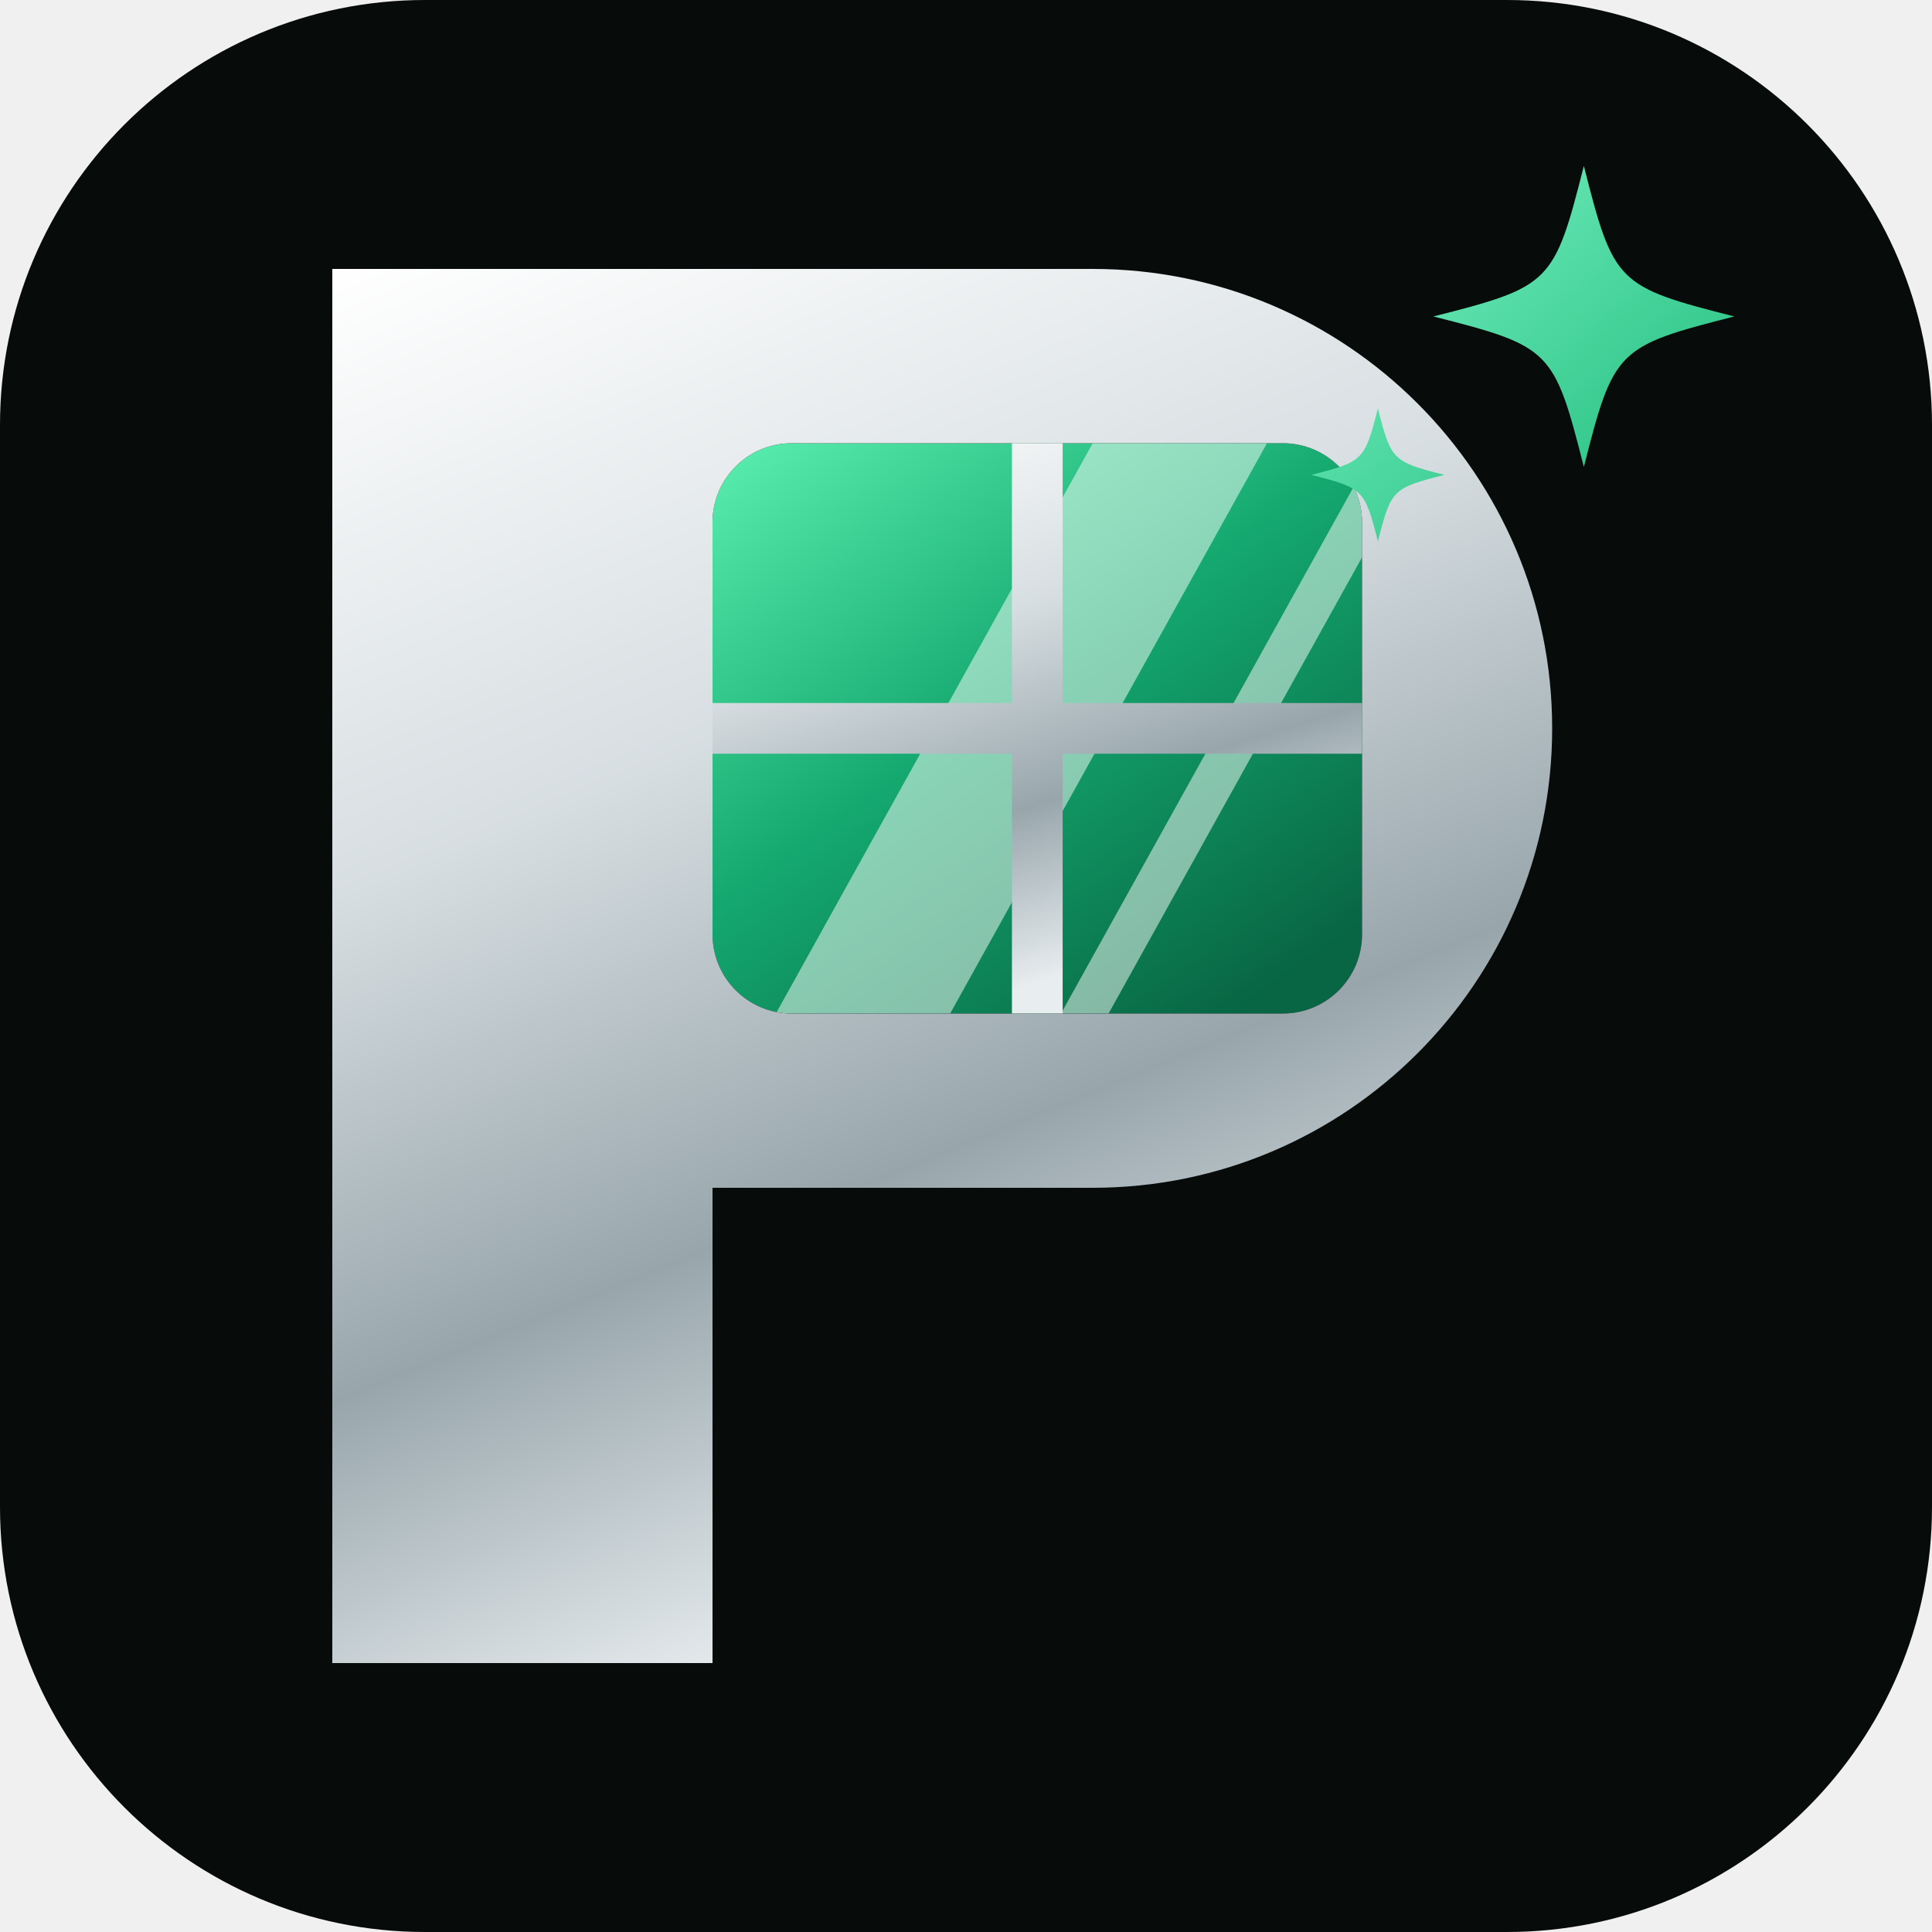
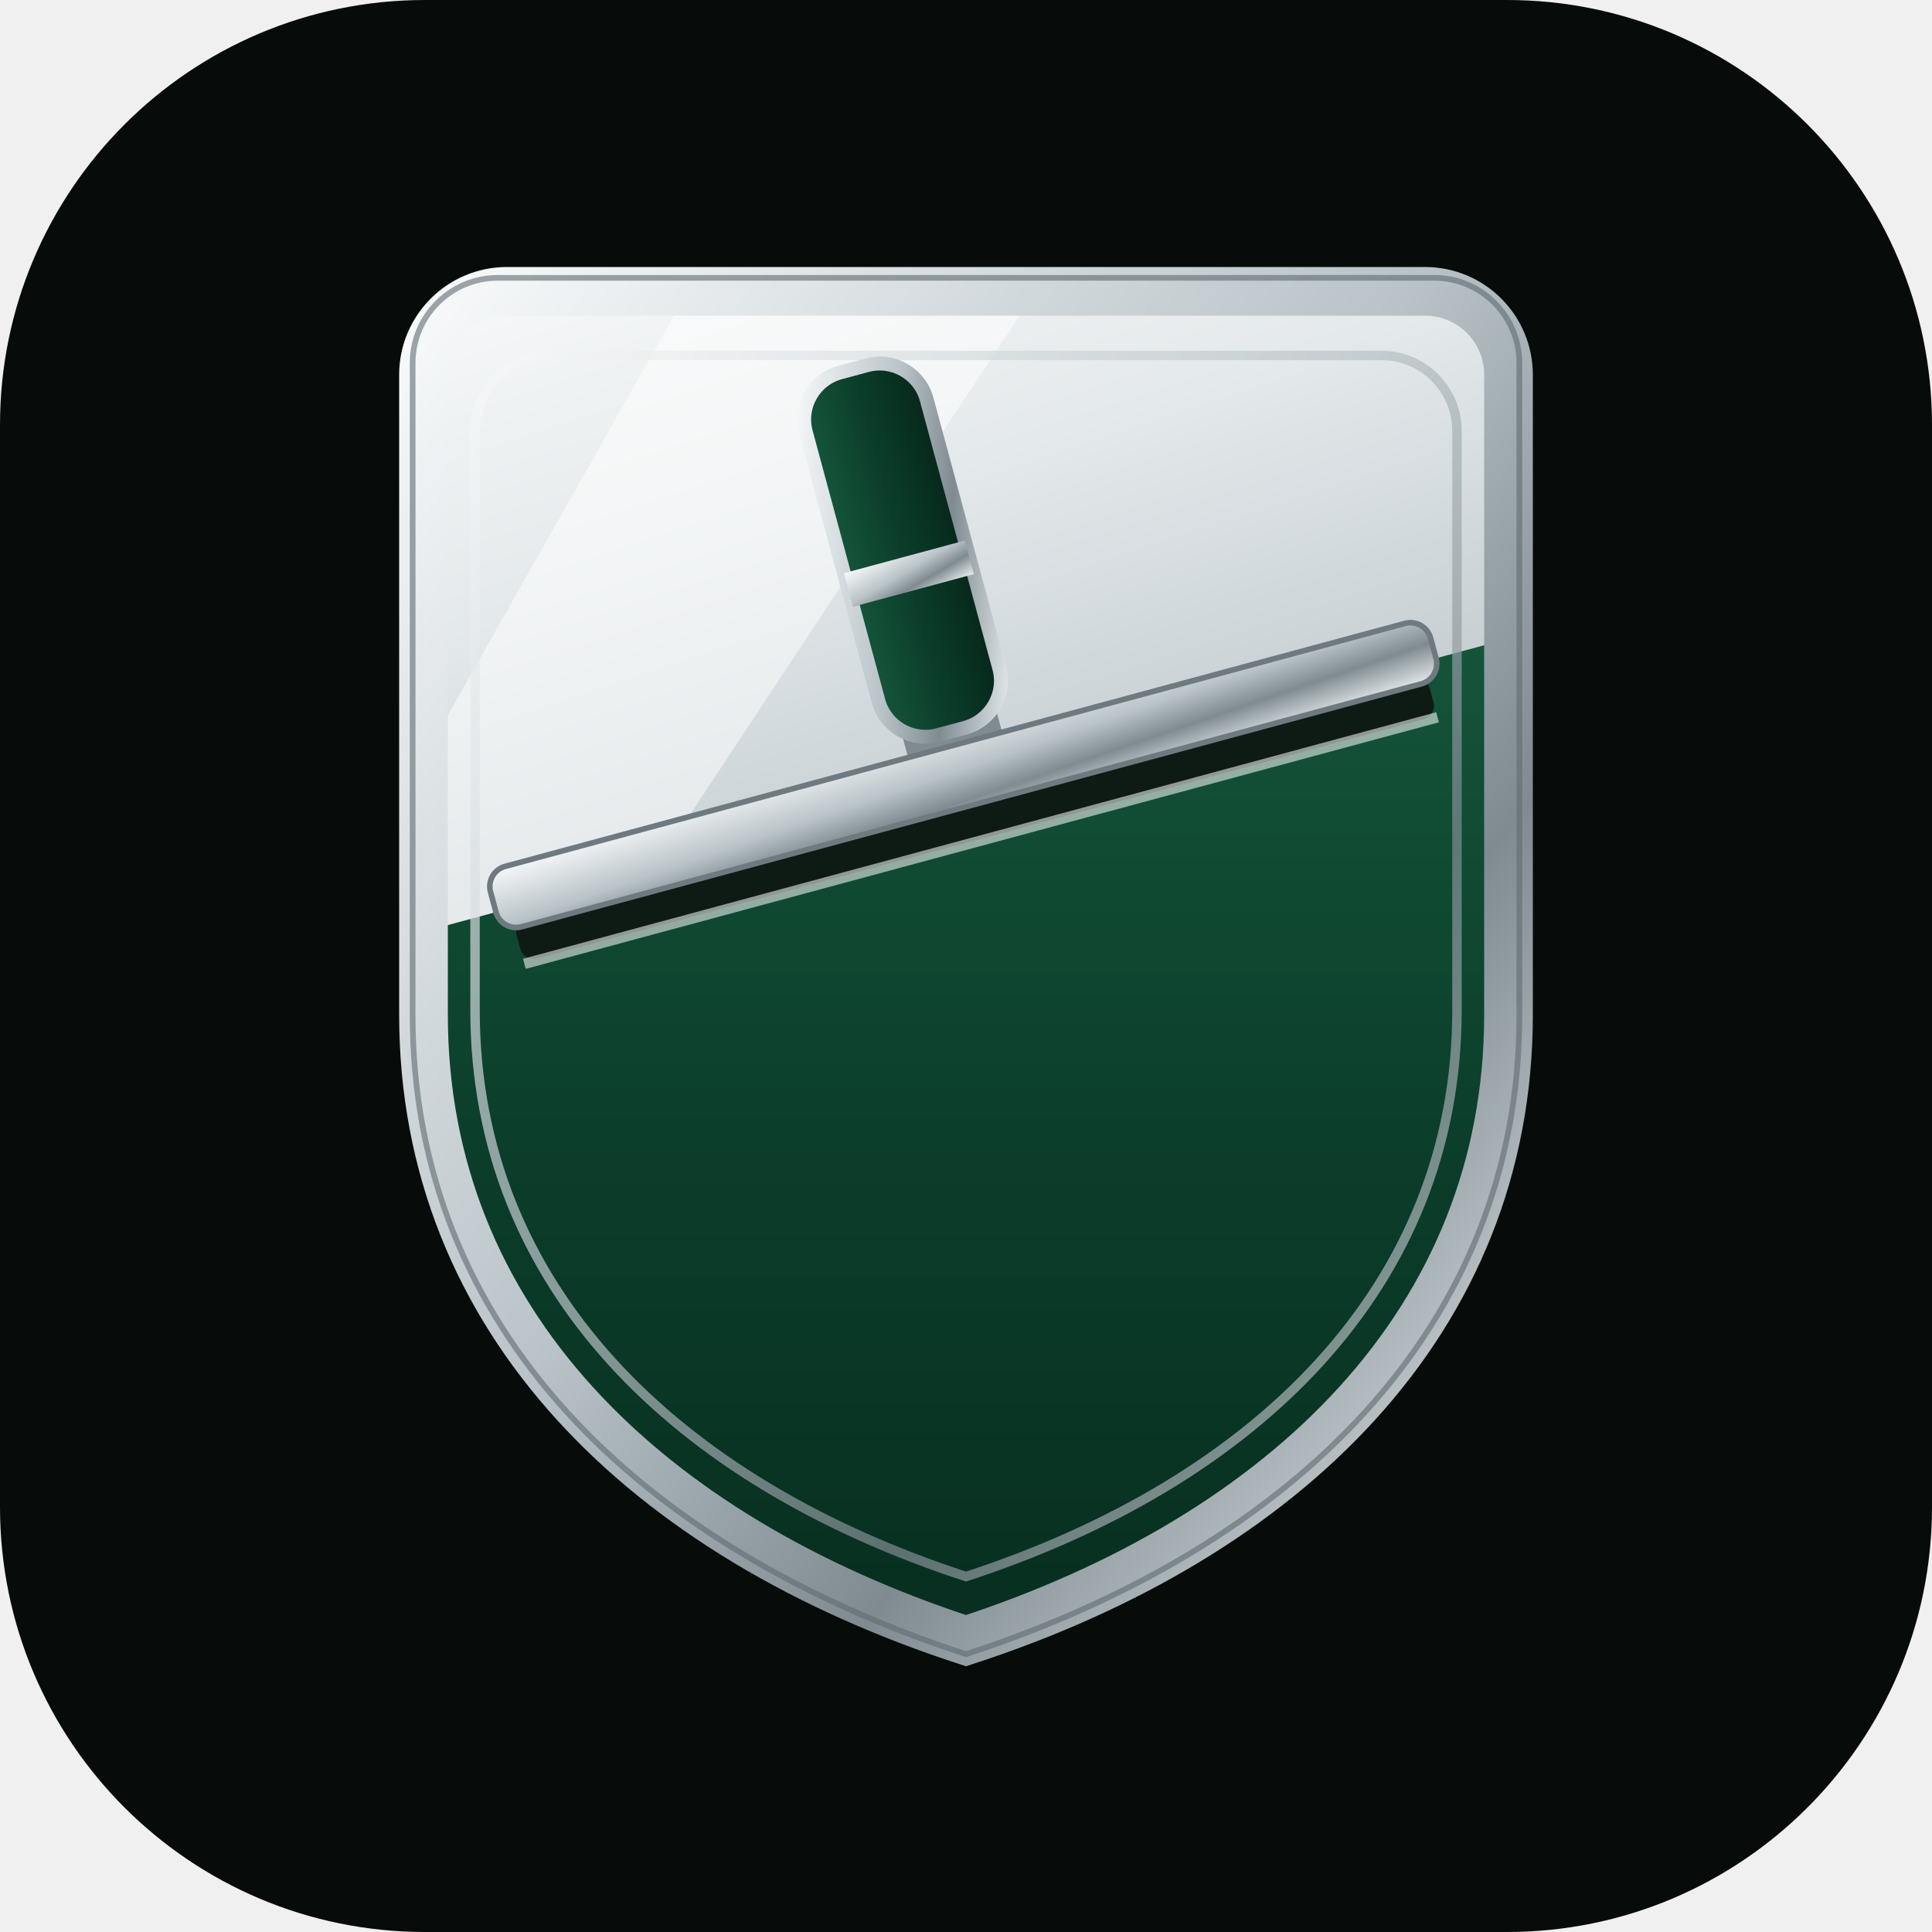
<svg xmlns="http://www.w3.org/2000/svg" viewBox="0 0 100 100" width="100" height="100">
  <defs>
-     <clipPath id="ic-clip">
-       <path d="M39 17H70A5 5 0 0 1 75 22V48A5 5 0 0 1 70 53H39A5 5 0 0 1 34 48V22A5 5 0 0 1 39 17Z" />
+     <clipPath id="ic-c">
+       <path d="M34 14H166A12 12 0 0 1 178 26V118C178 162 146 193 100 208C54 193 22 162 22 118V26A12 12 0 0 1 34 14Z" />
    </clipPath>
-     <linearGradient id="ic-body" x1="0" y1="0" x2="0.35" y2="1">
+     <linearGradient id="ic-silver" x1="0" y1="0" x2="0.3" y2="1">
      <stop offset="0" stop-color="#FFFFFF" />
-       <stop offset="0.4" stop-color="#D7DEE1" />
-       <stop offset="0.72" stop-color="#98A6AC" />
-       <stop offset="1" stop-color="#E8EDEF" />
+       <stop offset="0.3" stop-color="#E4E9EB" />
+       <stop offset="0.7" stop-color="#AEB9BF" />
+       <stop offset="1" stop-color="#DDE3E6" />
    </linearGradient>
-     <linearGradient id="ic-win" x1="0" y1="0" x2="0.8" y2="1">
-       <stop offset="0" stop-color="#5BF0B0" />
-       <stop offset="0.5" stop-color="#14A86F" />
-       <stop offset="1" stop-color="#086644" />
+     <linearGradient id="ic-rim" x1="0" y1="0" x2="1" y2="1">
+       <stop offset="0" stop-color="#F7F9FA" />
+       <stop offset="0.45" stop-color="#B9C3C8" />
+       <stop offset="0.7" stop-color="#7F8B91" />
+       <stop offset="1" stop-color="#E6EBED" />
    </linearGradient>
-     <linearGradient id="ic-spark" x1="0" y1="0" x2="1" y2="1">
-       <stop offset="0" stop-color="#7FF5C6" />
-       <stop offset="1" stop-color="#19B878" />
+     <linearGradient id="ic-green" x1="0" y1="0" x2="0" y2="1">
+       <stop offset="0" stop-color="#15563B" />
+       <stop offset="0.45" stop-color="#0B3D2A" />
+       <stop offset="1" stop-color="#06271B" />
+     </linearGradient>
+     <linearGradient id="ic-handle" x1="0" y1="0" x2="1" y2="0">
+       <stop offset="0" stop-color="#15563B" />
+       <stop offset="0.5" stop-color="#0B3D2A" />
+       <stop offset="1" stop-color="#06271B" />
    </linearGradient>
  </defs>
  <rect width="100" height="100" rx="22" fill="#070B09" />
-   <g transform="translate(9 9) scale(0.82)">
-     <path d="M39 17H70A5 5 0 0 1 75 22V48A5 5 0 0 1 70 53H39A5 5 0 0 1 34 48V22A5 5 0 0 1 39 17Z" fill="url(#ic-win)" />
-     <path d="M38 53L58 17h11L49 53ZM56 53L76 17h3L59 53Z" fill="#FFFFFF" opacity="0.5" clip-path="url(#ic-clip)" />
-     <path d="M52.9 17h3.2v36h-3.2ZM34 33.4h41v3.2h-41Z" fill="url(#ic-body)" />
-     <path fill-rule="evenodd" d="M10 6H58A29 29 0 0 1 58 64H34V94H10ZM39 17H70A5 5 0 0 1 75 22V48A5 5 0 0 1 70 53H39A5 5 0 0 1 34 48V22A5 5 0 0 1 39 17Z" fill="url(#ic-body)" />
-     <path d="M89 -0.5C90.881 6.91 91.09 7.119 98.5 9C91.09 10.881 90.881 11.09 89 18.5C87.119 11.09 86.91 10.881 79.5 9C86.91 7.119 87.119 6.91 89 -0.5ZM76 14.8C76.832 18.076 76.924 18.168 80.2 19C76.924 19.832 76.832 19.924 76 23.2C75.168 19.924 75.076 19.832 71.8 19C75.076 18.168 75.168 18.076 76 14.8Z" fill="url(#ic-spark)" />
+   <g transform="translate(14 10.04) scale(0.36)">
+     <g clip-path="url(#ic-c)">
+       <rect width="200" height="220" fill="url(#ic-silver)" />
+       <path d="M60 14L110 14L40 120L0 120Z" fill="#FFFFFF" opacity="0.5" />
+       <path d="M0 112L200 58L200 240L0 240Z" fill="url(#ic-green)" />
+       <path d="M34 14H166A12 12 0 0 1 178 26V118C178 162 146 193 100 208C54 193 22 162 22 118V26A12 12 0 0 1 34 14Z" fill="none" stroke="url(#ic-rim)" stroke-width="1.5" opacity="0.7" transform="translate(100 111) scale(0.905) translate(-100 -111)" />
+     </g>
+     <g transform="translate(100 85) rotate(-15.11)">
+       <rect x="-7" y="-14" width="14" height="10" fill="#7F8B91" />
+       <rect x="-9" y="-62" width="18" height="54" rx="7" fill="url(#ic-handle)" stroke="url(#ic-rim)" stroke-width="2" />
+       <rect x="-9" y="-34" width="18" height="5" fill="url(#ic-rim)" />
+       <rect x="-68" y="2" width="136" height="6" rx="2" fill="#0E1A14" />
+       <rect x="-68" y="7.5" width="136" height="1.5" fill="#FFFFFF" opacity="0.55" />
+       <rect x="-70" y="-6" width="140" height="9" rx="3" fill="url(#ic-rim)" stroke="#6E7A80" stroke-width="0.8" />
+     </g>
+     <path d="M34 14H166A12 12 0 0 1 178 26V118C178 162 146 193 100 208C54 193 22 162 22 118V26A12 12 0 0 1 34 14Z" fill="none" stroke="url(#ic-rim)" stroke-width="7" />
+     <path d="M34 14H166A12 12 0 0 1 178 26V118C178 162 146 193 100 208C54 193 22 162 22 118V26A12 12 0 0 1 34 14Z" fill="none" stroke="#5E6A70" stroke-width="0.8" transform="translate(100 111) scale(1.02) translate(-100 -111)" opacity="0.6" />
  </g>
</svg>
